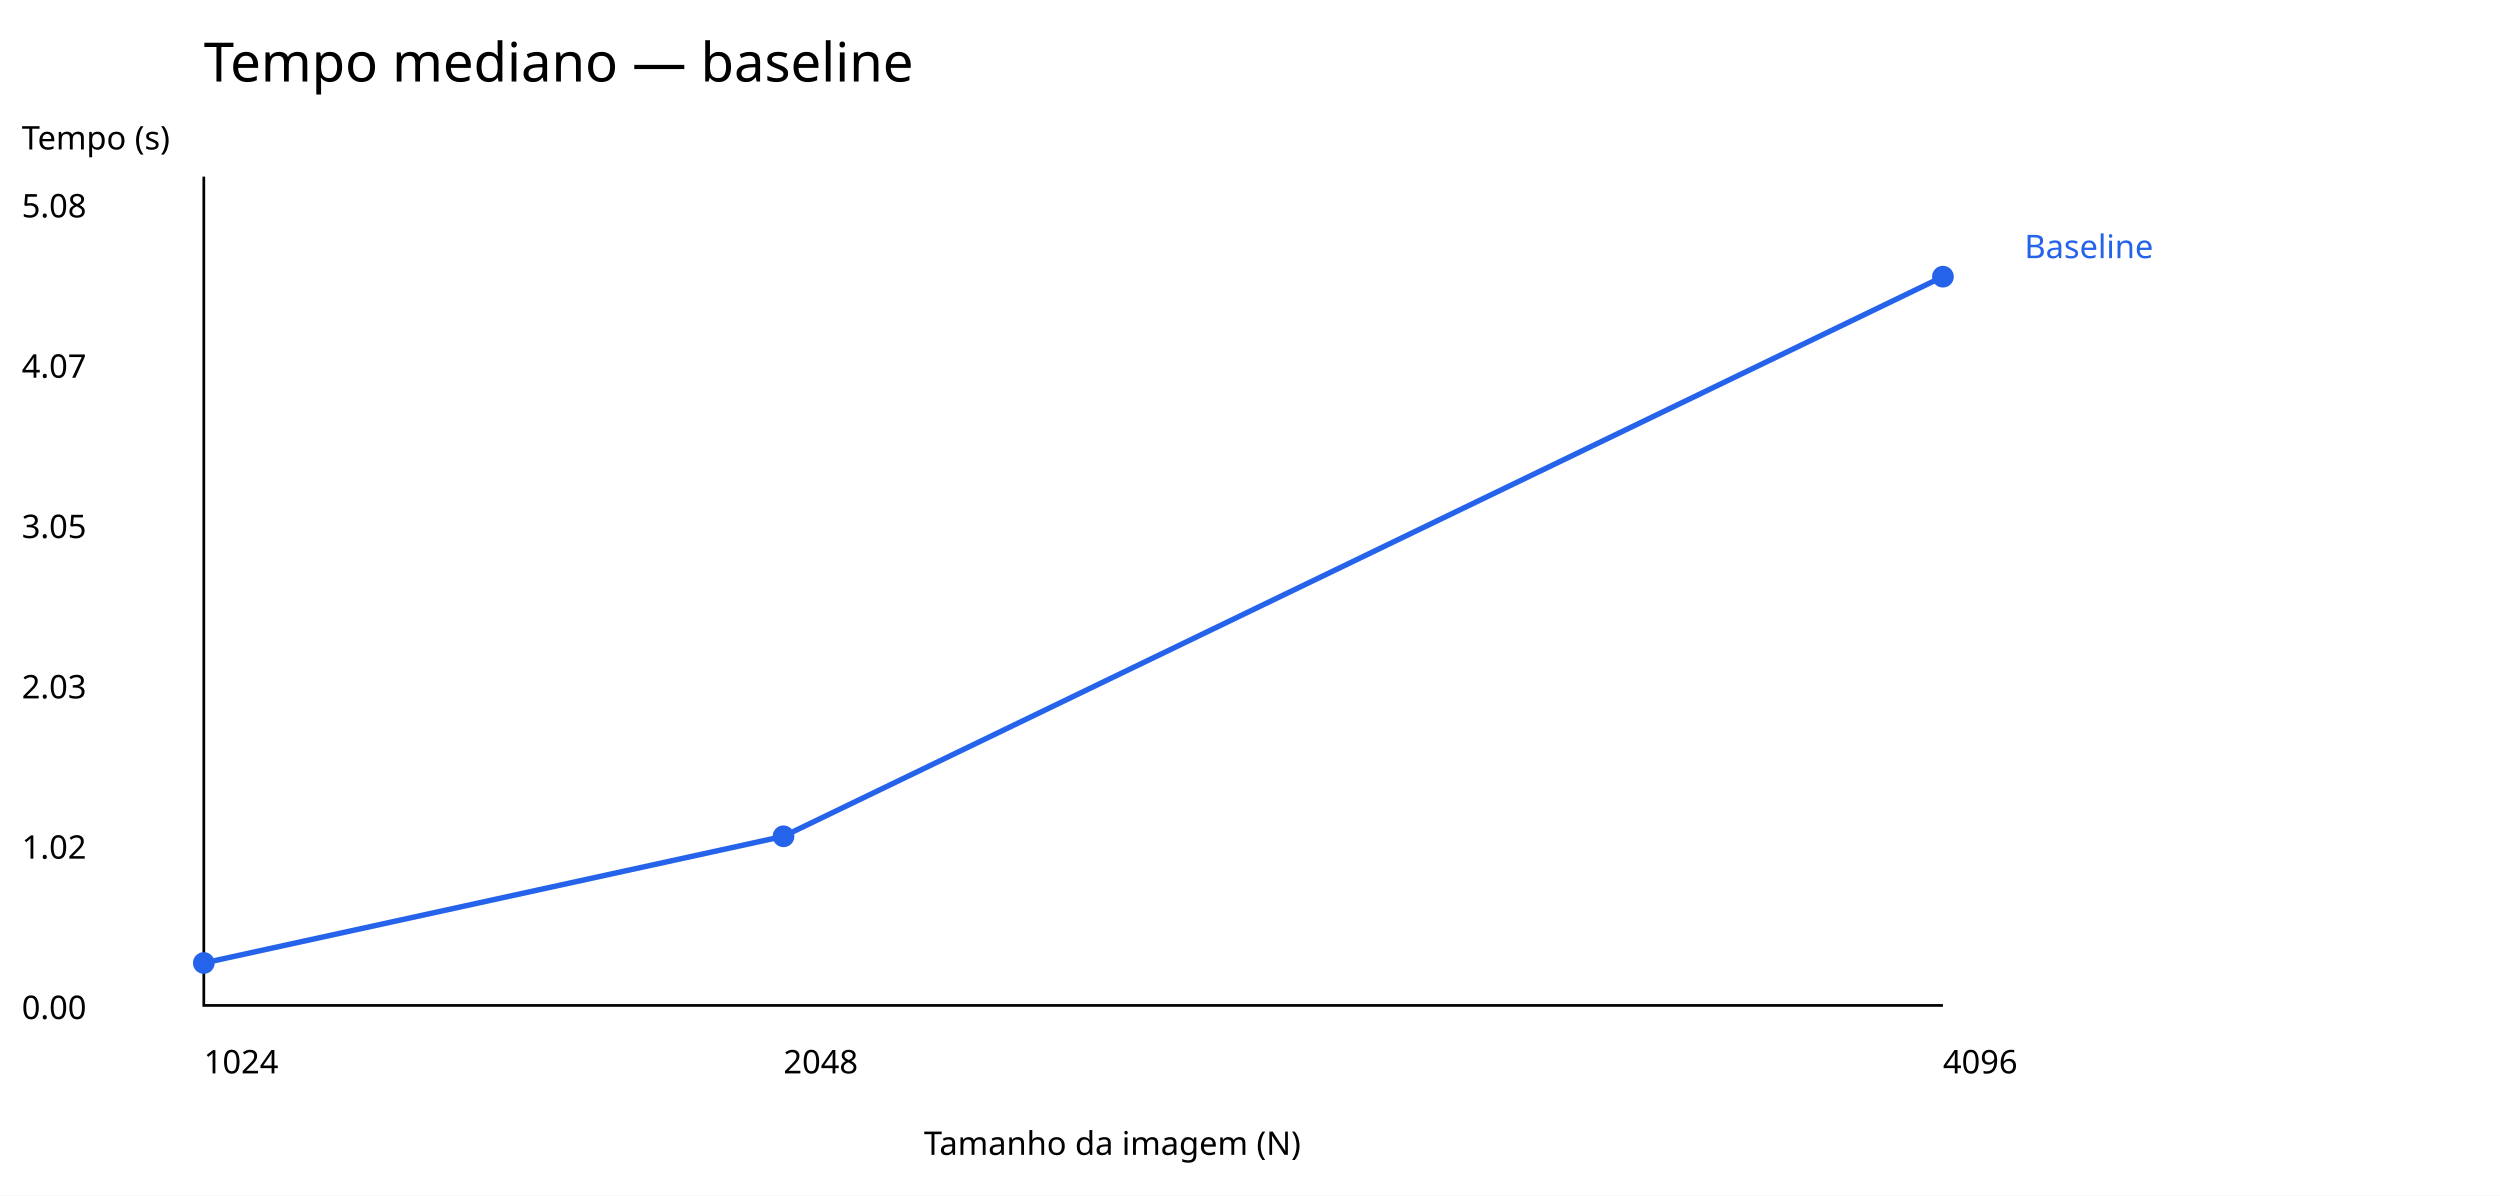
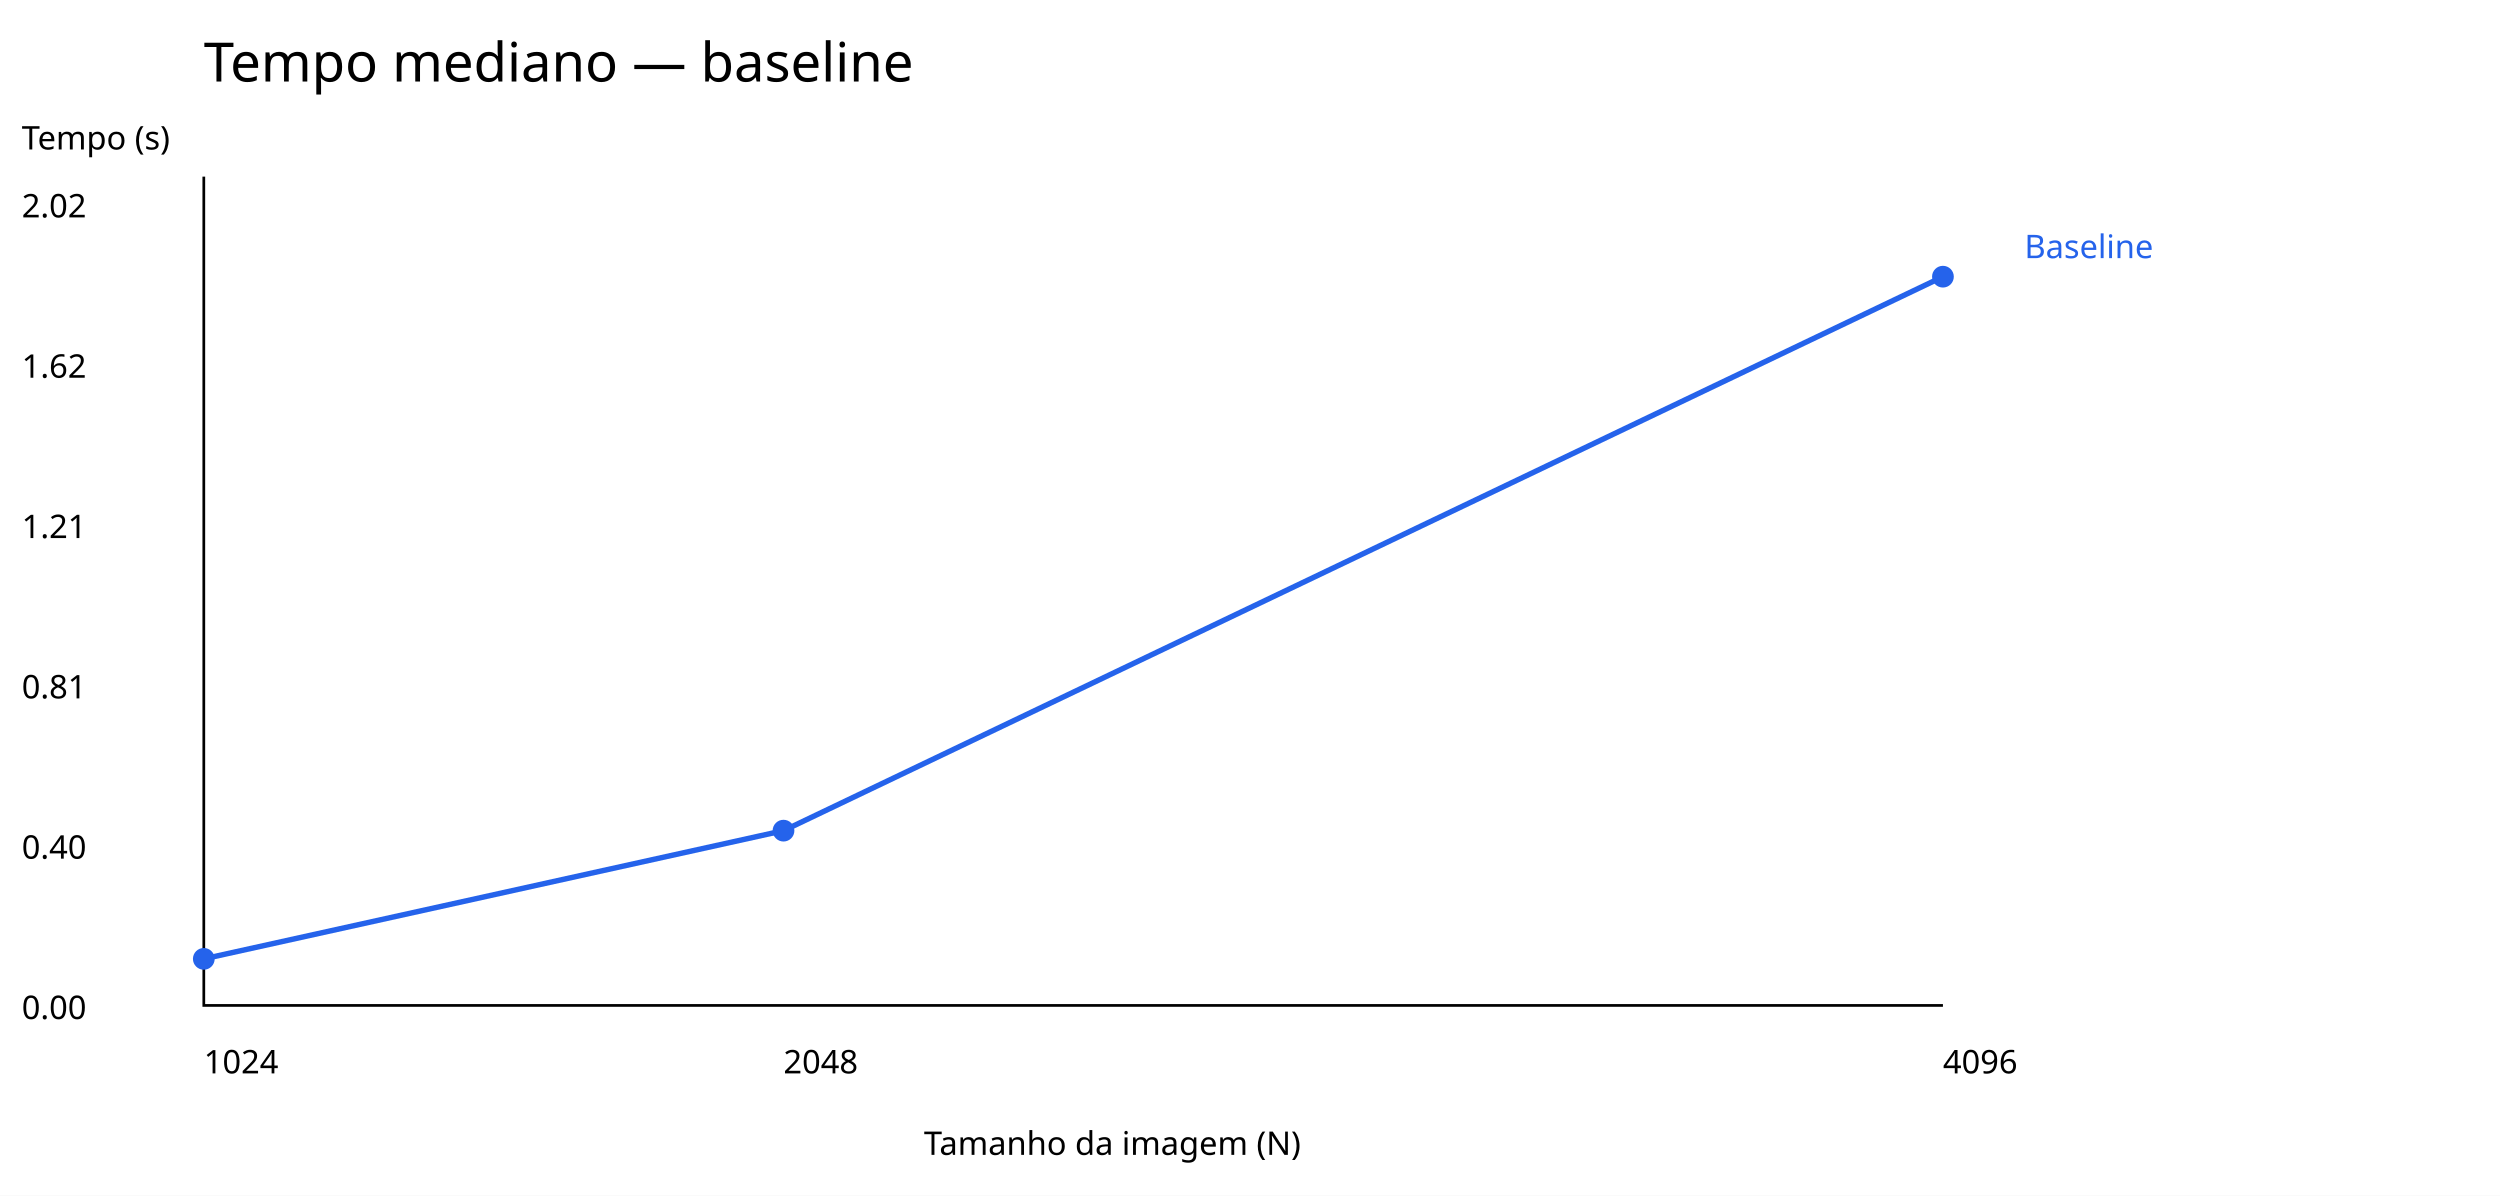
<svg xmlns="http://www.w3.org/2000/svg" width="920" height="440" viewBox="0 0 920 440">
  <rect width="920" height="440" fill="white" />
  <text x="75" y="30" font-family="sans-serif" font-size="20">Tempo mediano — baseline</text>
  <path d="M75 65V370H715" fill="none" stroke="black" />
  <text x="340" y="425" font-family="sans-serif">Tamanho da imagem (N)</text>
  <text x="8" y="55" font-family="sans-serif">Tempo (s)</text>
  <text x="8" y="375.0" font-family="sans-serif">0.00</text>
-   <text x="8" y="316.0" font-family="sans-serif">1.02</text>
-   <text x="8" y="257.0" font-family="sans-serif">2.03</text>
-   <text x="8" y="198.0" font-family="sans-serif">3.05</text>
-   <text x="8" y="139.0" font-family="sans-serif">4.07</text>
-   <text x="8" y="80.0" font-family="sans-serif">5.08</text>
+   <text x="8" y="316.0" font-family="sans-serif">0.40</text>
+   <text x="8" y="257.0" font-family="sans-serif">0.81</text>
+   <text x="8" y="198.0" font-family="sans-serif">1.21</text>
+   <text x="8" y="139.0" font-family="sans-serif">1.62</text>
+   <text x="8" y="80.0" font-family="sans-serif">2.02</text>
  <text x="75.0" y="395" font-family="sans-serif">1024</text>
  <text x="288.3" y="395" font-family="sans-serif">2048</text>
  <text x="715.0" y="395" font-family="sans-serif">4096</text>
-   <polyline points="75.00,354.38 288.33,307.76 715.00,101.82" fill="none" stroke="#2563eb" stroke-width="2" />
-   <circle cx="75.00" cy="354.38" r="4" fill="#2563eb" />
-   <circle cx="288.33" cy="307.76" r="4" fill="#2563eb" />
+   <polyline points="75.00,352.86 288.33,305.68 715.00,101.82" fill="none" stroke="#2563eb" stroke-width="2" />
+   <circle cx="75.00" cy="352.86" r="4" fill="#2563eb" />
+   <circle cx="288.33" cy="305.68" r="4" fill="#2563eb" />
  <circle cx="715.00" cy="101.82" r="4" fill="#2563eb" />
  <text x="745" y="95" fill="#2563eb" font-family="sans-serif">Baseline</text>
</svg>
